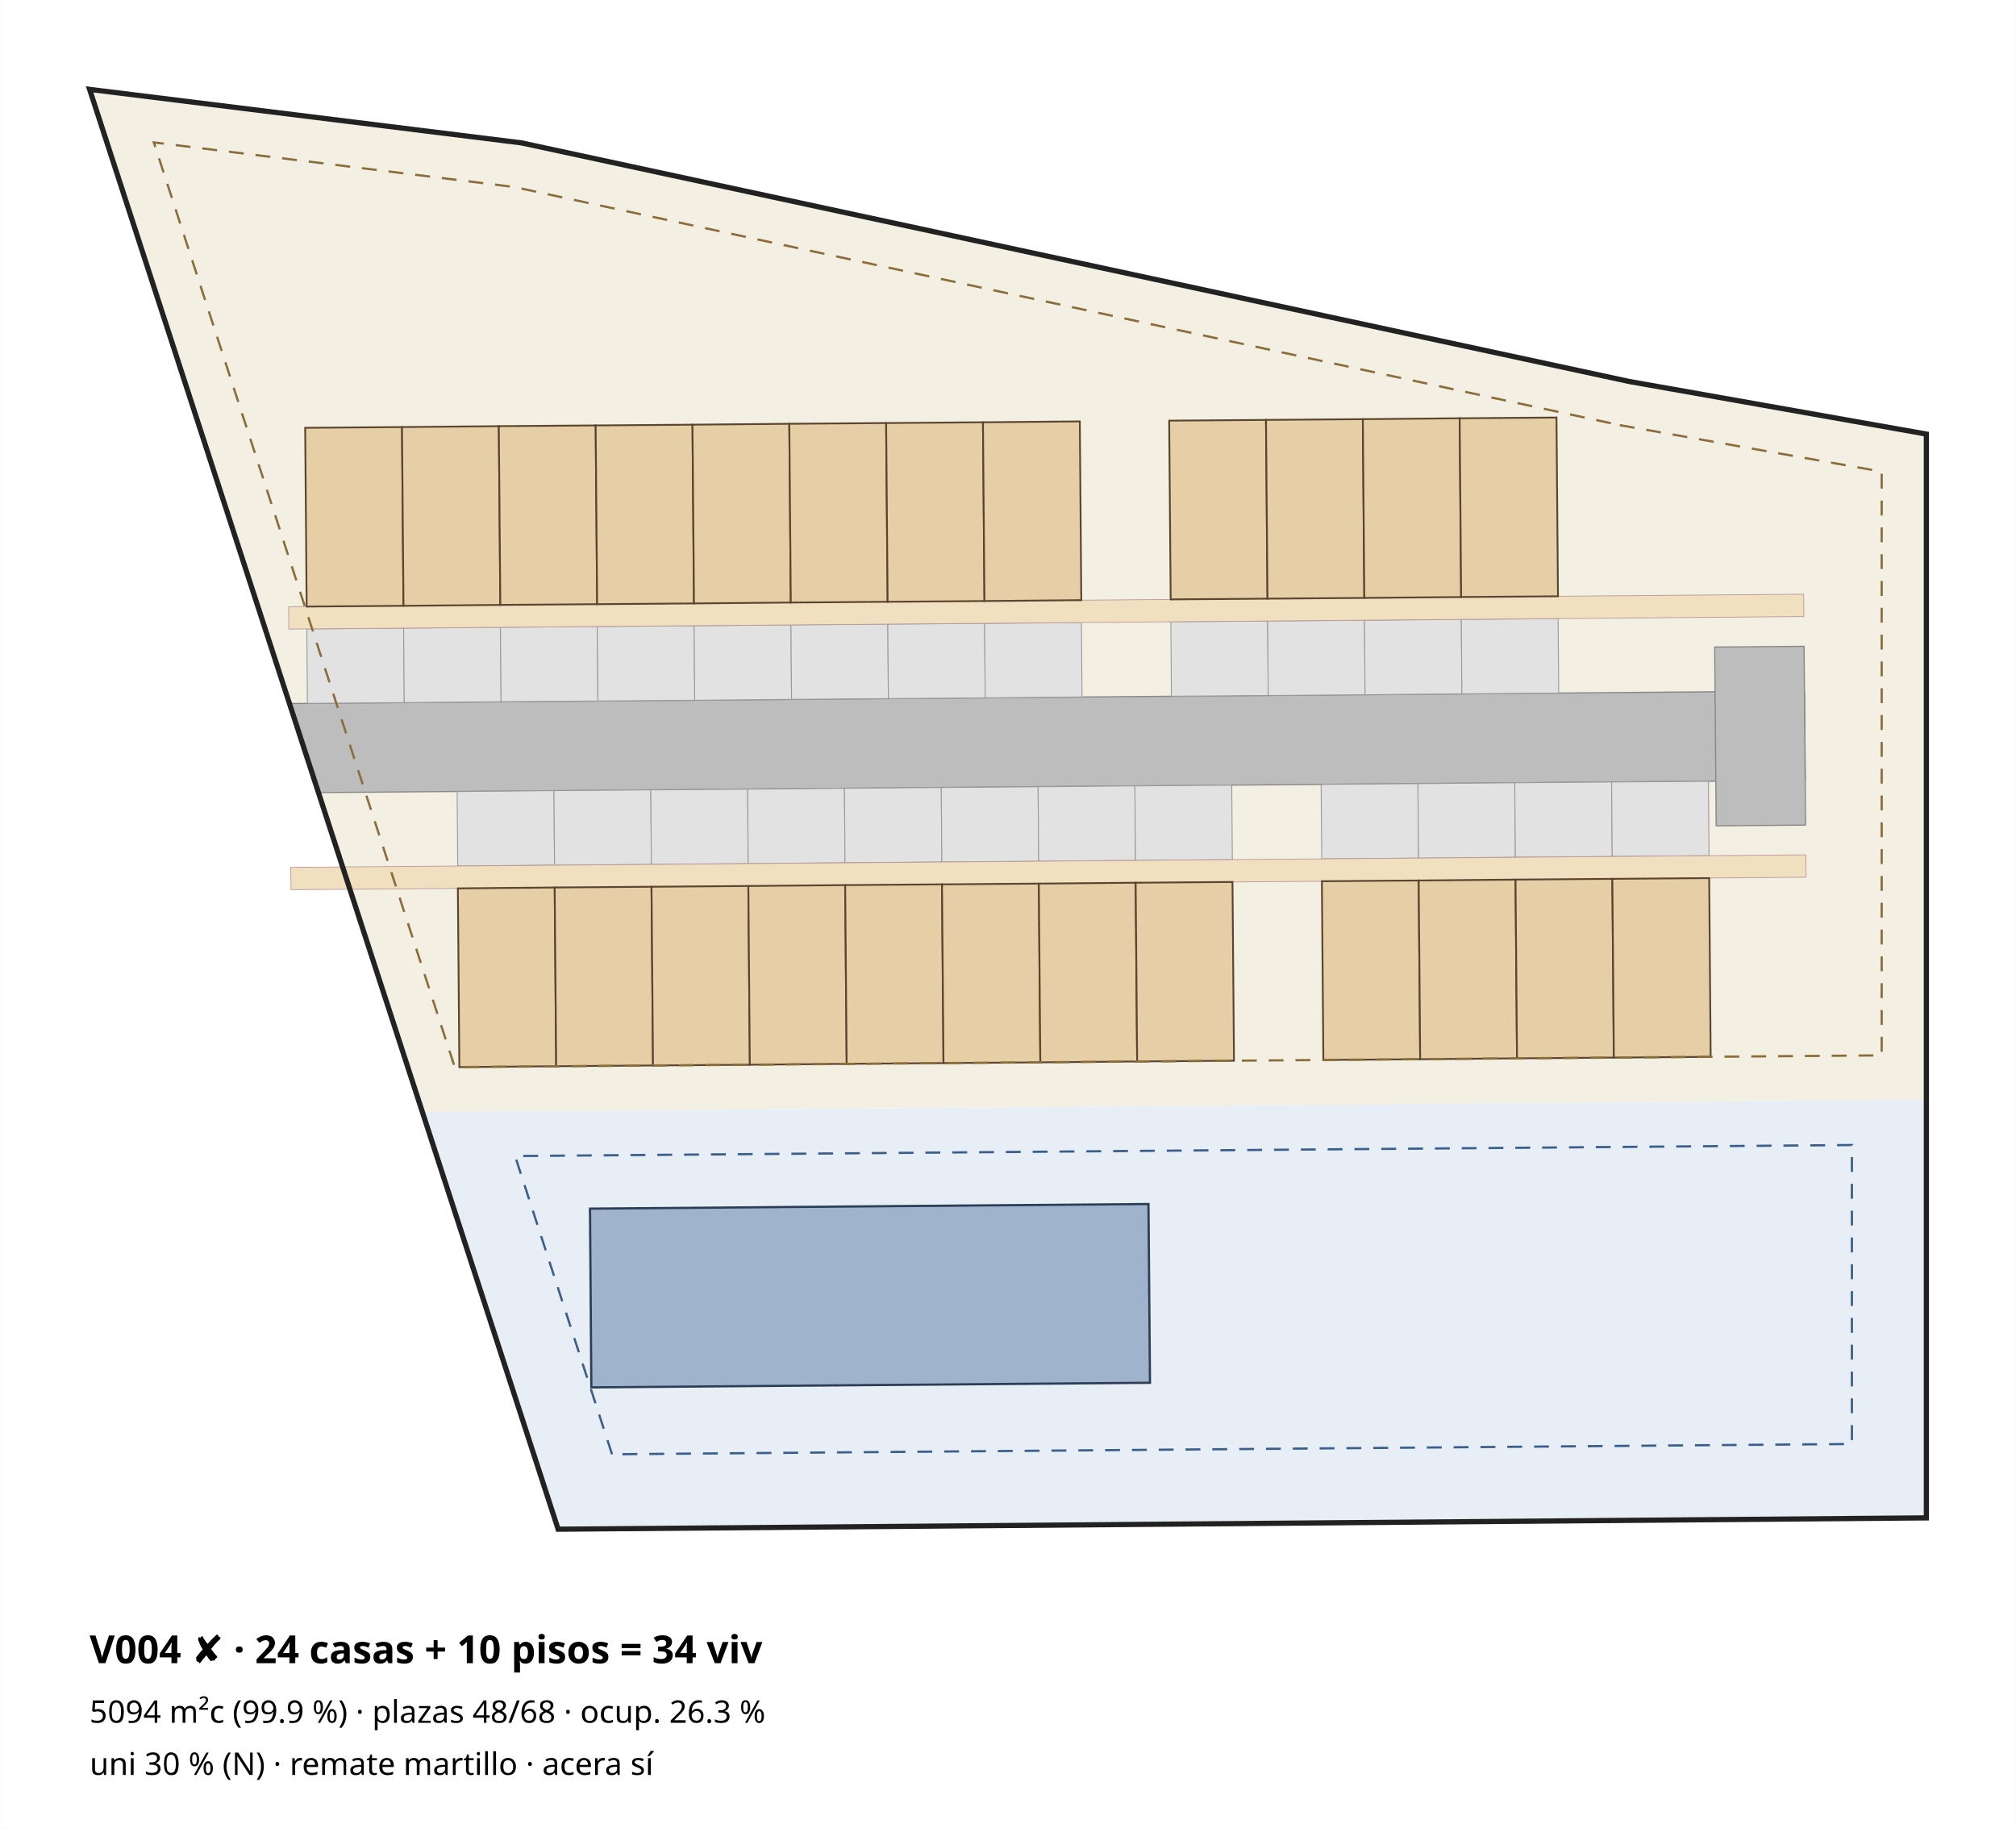
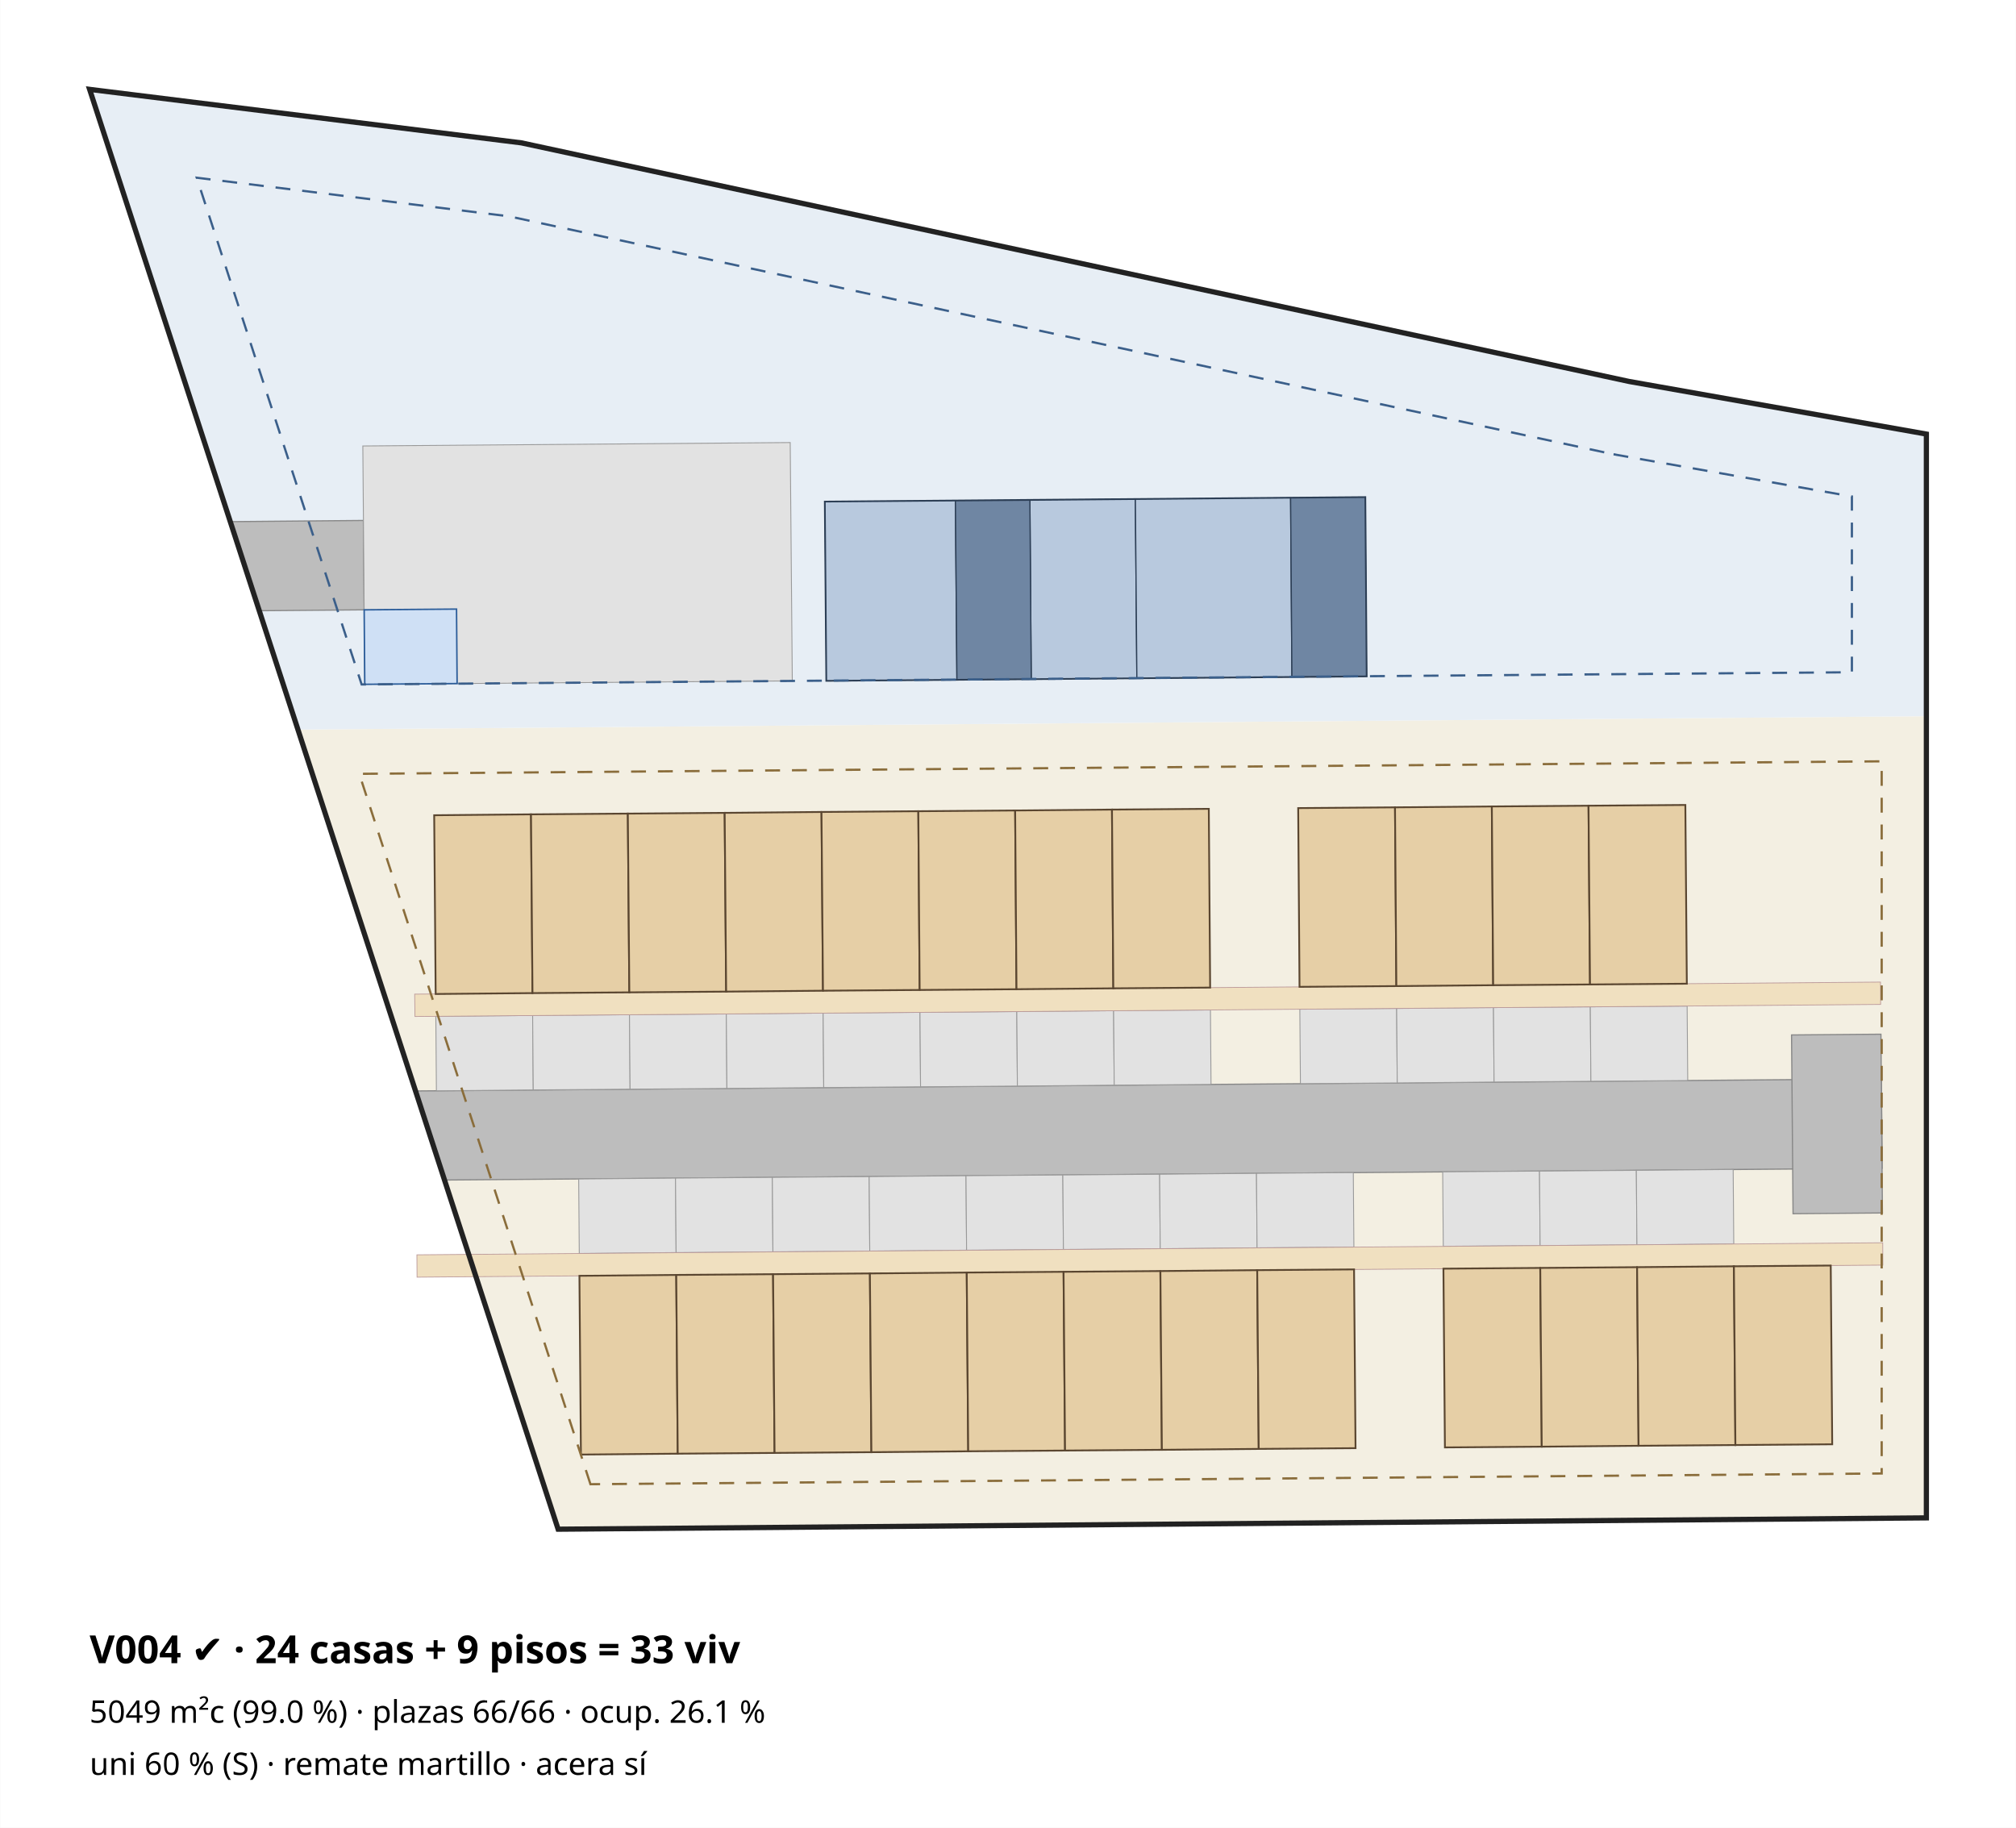
<svg xmlns="http://www.w3.org/2000/svg" viewBox="0 0 135.3 122.7" width="1082" height="981" font-family="sans-serif">
  <rect width="100%" height="100%" fill="#fff" />
  <g>
-     <path d="M129.30,73.83 L28.34,74.66 L6.00,6.00 L34.98,9.59 L109.35,25.61 L129.30,29.14 L129.30,73.83 Z" fill="#f3efe2" stroke="none" stroke-width="0" />
-     <path d="M129.30,101.90 L37.45,102.66 L28.34,74.66 L129.30,73.83 L129.30,101.90 Z" fill="#e7eef5" stroke="none" stroke-width="0" />
-     <path d="M19.41,47.23 L121.12,46.39 L121.17,52.39 L21.36,53.21 L19.41,47.23 Z" fill="#bdbdbd" stroke="#888" stroke-width="0.08" />
-     <path d="M115.19,55.44 L115.09,43.44 L121.09,43.39 L121.19,55.39 L115.19,55.44 Z" fill="#bdbdbd" stroke="#888" stroke-width="0.08" />
-     <path d="M27.12,47.17 L27.08,42.17 L20.58,42.22 L20.62,47.22 L27.12,47.17 Z" fill="#e2e2e2" stroke="#999" stroke-width="0.06" />
-     <path d="M37.21,58.08 L37.17,53.08 L30.67,53.14 L30.71,58.14 L37.21,58.08 Z" fill="#e2e2e2" stroke="#999" stroke-width="0.06" />
-     <path d="M33.62,47.11 L33.58,42.11 L27.08,42.17 L27.12,47.17 L33.62,47.11 Z" fill="#e2e2e2" stroke="#999" stroke-width="0.06" />
-     <path d="M43.71,58.03 L43.67,53.03 L37.17,53.08 L37.21,58.08 L43.71,58.03 Z" fill="#e2e2e2" stroke="#999" stroke-width="0.06" />
-     <path d="M40.12,47.06 L40.08,42.06 L33.58,42.11 L33.62,47.11 L40.12,47.06 Z" fill="#e2e2e2" stroke="#999" stroke-width="0.06" />
-     <path d="M50.21,57.98 L50.17,52.98 L43.67,53.03 L43.71,58.03 L50.21,57.98 Z" fill="#e2e2e2" stroke="#999" stroke-width="0.06" />
-     <path d="M46.62,47.01 L46.58,42.01 L40.08,42.06 L40.12,47.06 L46.62,47.01 Z" fill="#e2e2e2" stroke="#999" stroke-width="0.06" />
-     <path d="M56.71,57.92 L56.67,52.92 L50.17,52.98 L50.21,57.98 L56.71,57.92 Z" fill="#e2e2e2" stroke="#999" stroke-width="0.06" />
-     <path d="M53.12,46.95 L53.08,41.95 L46.58,42.01 L46.62,47.01 L53.12,46.95 Z" fill="#e2e2e2" stroke="#999" stroke-width="0.06" />
-     <path d="M63.21,57.87 L63.17,52.87 L56.67,52.92 L56.71,57.92 L63.21,57.87 Z" fill="#e2e2e2" stroke="#999" stroke-width="0.06" />
-     <path d="M59.62,46.90 L59.58,41.90 L53.08,41.95 L53.12,46.95 L59.62,46.90 Z" fill="#e2e2e2" stroke="#999" stroke-width="0.06" />
-     <path d="M69.71,57.82 L69.67,52.82 L63.17,52.87 L63.21,57.87 L69.71,57.82 Z" fill="#e2e2e2" stroke="#999" stroke-width="0.06" />
-     <path d="M66.12,46.85 L66.08,41.85 L59.58,41.90 L59.62,46.90 L66.12,46.85 Z" fill="#e2e2e2" stroke="#999" stroke-width="0.06" />
-     <path d="M76.21,57.76 L76.17,52.76 L69.67,52.82 L69.71,57.82 L76.21,57.76 Z" fill="#e2e2e2" stroke="#999" stroke-width="0.06" />
-     <path d="M72.62,46.79 L72.58,41.79 L66.08,41.85 L66.12,46.85 L72.62,46.79 Z" fill="#e2e2e2" stroke="#999" stroke-width="0.06" />
-     <path d="M82.71,57.71 L82.67,52.71 L76.17,52.76 L76.21,57.76 L82.71,57.71 Z" fill="#e2e2e2" stroke="#999" stroke-width="0.06" />
-     <path d="M85.12,46.69 L85.08,41.69 L78.58,41.74 L78.62,46.74 L85.12,46.69 Z" fill="#e2e2e2" stroke="#999" stroke-width="0.06" />
-     <path d="M95.21,57.61 L95.17,52.61 L88.67,52.66 L88.71,57.66 L95.21,57.61 Z" fill="#e2e2e2" stroke="#999" stroke-width="0.06" />
-     <path d="M91.62,46.64 L91.58,41.64 L85.08,41.69 L85.12,46.69 L91.62,46.64 Z" fill="#e2e2e2" stroke="#999" stroke-width="0.06" />
-     <path d="M101.71,57.55 L101.67,52.55 L95.17,52.61 L95.21,57.61 L101.71,57.55 Z" fill="#e2e2e2" stroke="#999" stroke-width="0.06" />
-     <path d="M98.12,46.58 L98.08,41.58 L91.58,41.64 L91.62,46.64 L98.12,46.58 Z" fill="#e2e2e2" stroke="#999" stroke-width="0.06" />
-     <path d="M108.21,57.50 L108.17,52.50 L101.67,52.55 L101.71,57.55 L108.21,57.50 Z" fill="#e2e2e2" stroke="#999" stroke-width="0.06" />
-     <path d="M104.62,46.53 L104.58,41.53 L98.08,41.58 L98.12,46.58 L104.62,46.53 Z" fill="#e2e2e2" stroke="#999" stroke-width="0.06" />
-     <path d="M114.71,57.45 L114.67,52.45 L108.17,52.50 L108.21,57.50 L114.71,57.45 Z" fill="#e2e2e2" stroke="#999" stroke-width="0.06" />
-     <path d="M121.22,58.89 L121.21,57.39 L19.50,58.23 L19.52,59.73 L121.22,58.89 Z" fill="#f0e0c0" stroke="#b99" stroke-width="0.05" />
-     <path d="M121.08,41.39 L121.06,39.89 L19.36,40.73 L19.37,42.23 L121.08,41.39 Z" fill="#f0e0c0" stroke="#b99" stroke-width="0.05" />
-     <path d="M27.07,40.67 L26.97,28.67 L20.47,28.72 L20.57,40.72 L27.07,40.67 Z" fill="#e6cfa6" stroke="#5a4630" stroke-width="0.12" />
-     <path d="M37.32,71.58 L37.22,59.58 L30.72,59.64 L30.82,71.64 L37.32,71.58 Z" fill="#e6cfa6" stroke="#5a4630" stroke-width="0.12" />
-     <path d="M33.57,40.61 L33.47,28.61 L26.97,28.67 L27.07,40.67 L33.57,40.61 Z" fill="#e6cfa6" stroke="#5a4630" stroke-width="0.12" />
-     <path d="M43.82,71.53 L43.72,59.53 L37.22,59.58 L37.32,71.58 L43.82,71.53 Z" fill="#e6cfa6" stroke="#5a4630" stroke-width="0.12" />
-     <path d="M40.07,40.56 L39.97,28.56 L33.47,28.61 L33.57,40.61 L40.07,40.56 Z" fill="#e6cfa6" stroke="#5a4630" stroke-width="0.12" />
-     <path d="M50.32,71.48 L50.22,59.48 L43.72,59.53 L43.82,71.53 L50.32,71.48 Z" fill="#e6cfa6" stroke="#5a4630" stroke-width="0.12" />
-     <path d="M46.57,40.51 L46.47,28.51 L39.97,28.56 L40.07,40.56 L46.57,40.51 Z" fill="#e6cfa6" stroke="#5a4630" stroke-width="0.12" />
-     <path d="M56.82,71.42 L56.72,59.42 L50.22,59.48 L50.32,71.48 L56.82,71.42 Z" fill="#e6cfa6" stroke="#5a4630" stroke-width="0.12" />
-     <path d="M53.07,40.45 L52.97,28.45 L46.47,28.51 L46.57,40.51 L53.07,40.45 Z" fill="#e6cfa6" stroke="#5a4630" stroke-width="0.12" />
-     <path d="M63.32,71.37 L63.22,59.37 L56.72,59.42 L56.82,71.42 L63.32,71.37 Z" fill="#e6cfa6" stroke="#5a4630" stroke-width="0.12" />
-     <path d="M59.57,40.40 L59.47,28.40 L52.97,28.45 L53.07,40.45 L59.57,40.40 Z" fill="#e6cfa6" stroke="#5a4630" stroke-width="0.12" />
-     <path d="M69.82,71.32 L69.72,59.32 L63.22,59.37 L63.32,71.37 L69.82,71.32 Z" fill="#e6cfa6" stroke="#5a4630" stroke-width="0.12" />
-     <path d="M66.07,40.35 L65.97,28.35 L59.47,28.40 L59.57,40.40 L66.07,40.35 Z" fill="#e6cfa6" stroke="#5a4630" stroke-width="0.12" />
-     <path d="M76.32,71.26 L76.22,59.26 L69.72,59.32 L69.82,71.32 L76.32,71.26 Z" fill="#e6cfa6" stroke="#5a4630" stroke-width="0.12" />
-     <path d="M72.57,40.29 L72.47,28.29 L65.97,28.35 L66.07,40.35 L72.57,40.29 Z" fill="#e6cfa6" stroke="#5a4630" stroke-width="0.12" />
-     <path d="M82.82,71.21 L82.72,59.21 L76.22,59.26 L76.32,71.26 L82.82,71.21 Z" fill="#e6cfa6" stroke="#5a4630" stroke-width="0.12" />
-     <path d="M85.07,40.19 L84.97,28.19 L78.47,28.24 L78.57,40.24 L85.07,40.19 Z" fill="#e6cfa6" stroke="#5a4630" stroke-width="0.12" />
-     <path d="M95.32,71.11 L95.22,59.11 L88.72,59.16 L88.82,71.16 L95.32,71.11 Z" fill="#e6cfa6" stroke="#5a4630" stroke-width="0.12" />
-     <path d="M91.57,40.14 L91.47,28.14 L84.97,28.19 L85.07,40.19 L91.57,40.14 Z" fill="#e6cfa6" stroke="#5a4630" stroke-width="0.12" />
-     <path d="M101.82,71.05 L101.72,59.05 L95.22,59.11 L95.32,71.11 L101.82,71.05 Z" fill="#e6cfa6" stroke="#5a4630" stroke-width="0.12" />
-     <path d="M98.07,40.08 L97.97,28.08 L91.47,28.14 L91.57,40.14 L98.07,40.08 Z" fill="#e6cfa6" stroke="#5a4630" stroke-width="0.12" />
-     <path d="M108.32,71.00 L108.22,59.00 L101.72,59.05 L101.82,71.05 L108.32,71.00 Z" fill="#e6cfa6" stroke="#5a4630" stroke-width="0.12" />
-     <path d="M104.57,40.03 L104.47,28.03 L97.97,28.08 L98.07,40.08 L104.57,40.03 Z" fill="#e6cfa6" stroke="#5a4630" stroke-width="0.12" />
-     <path d="M114.82,70.95 L114.72,58.95 L108.22,59.00 L108.32,71.00 L114.82,70.95 Z" fill="#e6cfa6" stroke="#5a4630" stroke-width="0.12" />
-     <path d="M77.18,92.83 L77.08,80.83 L39.59,81.14 L39.68,93.14 L77.18,92.83 Z" fill="#9fb4cc" stroke="#2c3e55" stroke-width="0.15" />
-     <path d="M108.72,28.54 L108.77,28.55 L108.83,28.56 L126.30,31.66 L126.30,70.85 L30.51,71.64 L10.31,9.56 L34.48,12.55 L108.72,28.54 Z" fill="none" stroke="#8a6d3b" stroke-width="0.15" stroke-dasharray="1,0.8" />
-     <path d="M41.07,97.63 L34.56,77.61 L124.30,76.87 L124.30,96.94 L41.07,97.63 Z" fill="none" stroke="#3b5f8a" stroke-width="0.15" stroke-dasharray="1,0.8" />
+     <path d="M129.30,101.90 L37.45,102.66 L19.98,48.98 L129.30,48.08 L129.30,101.90 Z" fill="#f3efe2" stroke="none" stroke-width="0" />
+     <path d="M129.30,48.08 L19.98,48.98 L6.00,6.00 L34.98,9.59 L109.35,25.61 L129.30,29.14 L129.30,48.08 Z" fill="#e7eef5" stroke="none" stroke-width="0" />
+     <path d="M27.88,73.24 L126.28,72.43 L126.33,78.43 L29.82,79.22 L27.88,73.24 Z" fill="#bdbdbd" stroke="#888" stroke-width="0.08" />
+     <path d="M120.35,81.48 L120.25,69.48 L126.25,69.43 L126.35,81.43 L120.35,81.48 Z" fill="#bdbdbd" stroke="#888" stroke-width="0.08" />
+     <path d="M15.44,35.02 L24.38,34.94 L24.43,40.94 L17.39,41.00 L15.44,35.02 Z" fill="#bdbdbd" stroke="#888" stroke-width="0.08" />
+     <path d="M53.17,45.71 L53.03,29.71 L24.34,29.94 L24.47,45.94 L53.17,45.71 Z" fill="#e2e2e2" stroke="#999" stroke-width="0.06" />
+     <path d="M30.67,45.89 L30.63,40.89 L24.43,40.94 L24.47,45.94 L30.67,45.89 Z" fill="#cfe0f5" stroke="#2c5d9a" stroke-width="0.1" />
+     <path d="M45.37,84.09 L45.33,79.09 L38.83,79.15 L38.87,84.15 L45.37,84.09 Z" fill="#e2e2e2" stroke="#999" stroke-width="0.06" />
+     <path d="M35.78,73.17 L35.74,68.17 L29.24,68.23 L29.28,73.23 L35.78,73.17 Z" fill="#e2e2e2" stroke="#999" stroke-width="0.06" />
+     <path d="M51.87,84.04 L51.83,79.04 L45.33,79.09 L45.37,84.09 L51.87,84.04 Z" fill="#e2e2e2" stroke="#999" stroke-width="0.06" />
+     <path d="M42.28,73.12 L42.24,68.12 L35.74,68.17 L35.78,73.17 L42.28,73.12 Z" fill="#e2e2e2" stroke="#999" stroke-width="0.06" />
+     <path d="M58.37,83.99 L58.33,78.99 L51.83,79.04 L51.87,84.04 L58.37,83.99 Z" fill="#e2e2e2" stroke="#999" stroke-width="0.06" />
+     <path d="M48.78,73.07 L48.74,68.07 L42.24,68.12 L42.28,73.12 L48.78,73.07 Z" fill="#e2e2e2" stroke="#999" stroke-width="0.06" />
+     <path d="M64.87,83.93 L64.83,78.93 L58.33,78.99 L58.37,83.99 L64.87,83.93 Z" fill="#e2e2e2" stroke="#999" stroke-width="0.06" />
+     <path d="M55.28,73.01 L55.24,68.01 L48.74,68.07 L48.78,73.07 L55.28,73.01 Z" fill="#e2e2e2" stroke="#999" stroke-width="0.06" />
+     <path d="M71.37,83.88 L71.33,78.88 L64.83,78.93 L64.87,83.93 L71.37,83.88 Z" fill="#e2e2e2" stroke="#999" stroke-width="0.06" />
+     <path d="M61.78,72.96 L61.74,67.96 L55.24,68.01 L55.28,73.01 L61.78,72.96 Z" fill="#e2e2e2" stroke="#999" stroke-width="0.06" />
+     <path d="M68.28,72.91 L68.24,67.91 L61.74,67.96 L61.78,72.96 L68.28,72.91 Z" fill="#e2e2e2" stroke="#999" stroke-width="0.06" />
+     <path d="M77.87,83.83 L77.83,78.83 L71.33,78.88 L71.37,83.88 L77.87,83.83 Z" fill="#e2e2e2" stroke="#999" stroke-width="0.06" />
+     <path d="M74.78,72.85 L74.74,67.85 L68.24,67.91 L68.28,72.91 L74.78,72.85 Z" fill="#e2e2e2" stroke="#999" stroke-width="0.06" />
+     <path d="M84.37,83.77 L84.33,78.77 L77.83,78.83 L77.87,83.83 L84.37,83.77 Z" fill="#e2e2e2" stroke="#999" stroke-width="0.06" />
+     <path d="M81.28,72.80 L81.24,67.80 L74.74,67.85 L74.78,72.85 L81.28,72.80 Z" fill="#e2e2e2" stroke="#999" stroke-width="0.06" />
+     <path d="M90.87,83.72 L90.83,78.72 L84.33,78.77 L84.37,83.77 L90.87,83.72 Z" fill="#e2e2e2" stroke="#999" stroke-width="0.06" />
+     <path d="M93.78,72.70 L93.74,67.70 L87.24,67.75 L87.28,72.75 L93.78,72.70 Z" fill="#e2e2e2" stroke="#999" stroke-width="0.06" />
+     <path d="M103.37,83.62 L103.33,78.62 L96.83,78.67 L96.87,83.67 L103.37,83.62 Z" fill="#e2e2e2" stroke="#999" stroke-width="0.06" />
+     <path d="M100.28,72.64 L100.24,67.64 L93.74,67.70 L93.78,72.70 L100.28,72.64 Z" fill="#e2e2e2" stroke="#999" stroke-width="0.06" />
+     <path d="M109.87,83.57 L109.83,78.57 L103.33,78.62 L103.37,83.62 L109.87,83.57 Z" fill="#e2e2e2" stroke="#999" stroke-width="0.06" />
+     <path d="M106.78,72.59 L106.74,67.59 L100.24,67.64 L100.28,72.64 L106.78,72.59 Z" fill="#e2e2e2" stroke="#999" stroke-width="0.06" />
+     <path d="M116.37,83.51 L116.33,78.51 L109.83,78.57 L109.87,83.57 L116.37,83.51 Z" fill="#e2e2e2" stroke="#999" stroke-width="0.06" />
+     <path d="M113.28,72.54 L113.24,67.54 L106.74,67.59 L106.78,72.59 L113.28,72.54 Z" fill="#e2e2e2" stroke="#999" stroke-width="0.06" />
+     <path d="M126.38,84.93 L126.37,83.43 L27.97,84.24 L27.98,85.74 L126.38,84.93 Z" fill="#f0e0c0" stroke="#b99" stroke-width="0.05" />
+     <path d="M126.23,67.43 L126.22,65.93 L27.82,66.74 L27.84,68.24 L126.23,67.43 Z" fill="#f0e0c0" stroke="#b99" stroke-width="0.05" />
+     <path d="M45.48,97.59 L45.38,85.59 L38.88,85.65 L38.98,97.65 L45.48,97.59 Z" fill="#e6cfa6" stroke="#5a4630" stroke-width="0.12" />
+     <path d="M35.73,66.67 L35.63,54.67 L29.13,54.73 L29.23,66.73 L35.73,66.67 Z" fill="#e6cfa6" stroke="#5a4630" stroke-width="0.12" />
+     <path d="M51.98,97.54 L51.88,85.54 L45.38,85.59 L45.48,97.59 L51.98,97.54 Z" fill="#e6cfa6" stroke="#5a4630" stroke-width="0.12" />
+     <path d="M42.23,66.62 L42.13,54.62 L35.63,54.67 L35.73,66.67 L42.23,66.62 Z" fill="#e6cfa6" stroke="#5a4630" stroke-width="0.12" />
+     <path d="M58.48,97.49 L58.38,85.49 L51.88,85.54 L51.98,97.54 L58.48,97.49 Z" fill="#e6cfa6" stroke="#5a4630" stroke-width="0.12" />
+     <path d="M48.73,66.57 L48.63,54.57 L42.13,54.62 L42.23,66.62 L48.73,66.57 Z" fill="#e6cfa6" stroke="#5a4630" stroke-width="0.12" />
+     <path d="M64.98,97.43 L64.88,85.43 L58.38,85.49 L58.48,97.49 L64.98,97.43 Z" fill="#e6cfa6" stroke="#5a4630" stroke-width="0.12" />
+     <path d="M55.23,66.51 L55.13,54.51 L48.63,54.57 L48.73,66.57 L55.23,66.51 Z" fill="#e6cfa6" stroke="#5a4630" stroke-width="0.12" />
+     <path d="M71.48,97.38 L71.38,85.38 L64.88,85.43 L64.98,97.43 L71.48,97.38 Z" fill="#e6cfa6" stroke="#5a4630" stroke-width="0.12" />
+     <path d="M61.72,66.46 L61.63,54.46 L55.13,54.51 L55.23,66.51 L61.72,66.46 Z" fill="#e6cfa6" stroke="#5a4630" stroke-width="0.12" />
+     <path d="M68.22,66.41 L68.13,54.41 L61.63,54.46 L61.72,66.46 L68.22,66.41 Z" fill="#e6cfa6" stroke="#5a4630" stroke-width="0.12" />
+     <path d="M77.98,97.33 L77.88,85.33 L71.38,85.38 L71.48,97.38 L77.98,97.33 Z" fill="#e6cfa6" stroke="#5a4630" stroke-width="0.12" />
+     <path d="M74.72,66.35 L74.63,54.35 L68.13,54.41 L68.22,66.41 L74.72,66.35 Z" fill="#e6cfa6" stroke="#5a4630" stroke-width="0.12" />
+     <path d="M84.48,97.27 L84.38,85.27 L77.88,85.33 L77.98,97.33 L84.48,97.27 Z" fill="#e6cfa6" stroke="#5a4630" stroke-width="0.12" />
+     <path d="M81.22,66.30 L81.13,54.30 L74.63,54.35 L74.72,66.35 L81.22,66.30 Z" fill="#e6cfa6" stroke="#5a4630" stroke-width="0.12" />
+     <path d="M90.98,97.22 L90.88,85.22 L84.38,85.27 L84.48,97.27 L90.98,97.22 Z" fill="#e6cfa6" stroke="#5a4630" stroke-width="0.12" />
+     <path d="M93.72,66.20 L93.63,54.20 L87.13,54.25 L87.22,66.25 L93.72,66.20 Z" fill="#e6cfa6" stroke="#5a4630" stroke-width="0.12" />
+     <path d="M103.48,97.12 L103.38,85.12 L96.88,85.17 L96.98,97.17 L103.48,97.12 Z" fill="#e6cfa6" stroke="#5a4630" stroke-width="0.12" />
+     <path d="M100.22,66.14 L100.13,54.14 L93.63,54.20 L93.72,66.20 L100.22,66.14 Z" fill="#e6cfa6" stroke="#5a4630" stroke-width="0.12" />
+     <path d="M109.98,97.06 L109.88,85.07 L103.38,85.12 L103.48,97.12 L109.98,97.06 Z" fill="#e6cfa6" stroke="#5a4630" stroke-width="0.12" />
+     <path d="M106.72,66.09 L106.62,54.09 L100.13,54.14 L100.22,66.14 L106.72,66.09 Z" fill="#e6cfa6" stroke="#5a4630" stroke-width="0.12" />
+     <path d="M116.48,97.01 L116.38,85.01 L109.88,85.07 L109.98,97.06 L116.48,97.01 Z" fill="#e6cfa6" stroke="#5a4630" stroke-width="0.12" />
+     <path d="M113.22,66.04 L113.12,54.04 L106.62,54.09 L106.72,66.09 L113.22,66.04 Z" fill="#e6cfa6" stroke="#5a4630" stroke-width="0.12" />
+     <path d="M122.98,96.96 L122.88,84.96 L116.38,85.01 L116.48,97.01 L122.98,96.96 Z" fill="#e6cfa6" stroke="#5a4630" stroke-width="0.12" />
+     <path d="M91.71,45.39 L91.62,33.39 L55.37,33.69 L55.47,45.69 L91.71,45.39 Z" fill="#9fb4cc" stroke="#2c3e55" stroke-width="0.15" />
+     <path d="M64.22,45.62 L64.12,33.62 L55.37,33.69 L55.47,45.69 L64.22,45.62 Z" fill="#b8c9de" stroke="#2c3e55" stroke-width="0.08" />
+     <path d="M76.30,45.52 L76.20,33.52 L69.12,33.58 L69.21,45.58 L76.30,45.52 Z" fill="#b8c9de" stroke="#2c3e55" stroke-width="0.08" />
+     <path d="M86.71,45.43 L86.62,33.43 L76.20,33.52 L76.30,45.52 L86.71,45.43 Z" fill="#b8c9de" stroke="#2c3e55" stroke-width="0.08" />
+     <path d="M69.21,45.58 L69.12,33.58 L64.12,33.62 L64.22,45.62 L69.21,45.58 Z" fill="#6f86a3" stroke="#2c3e55" stroke-width="0.08" />
+     <path d="M91.71,45.39 L91.62,33.39 L86.62,33.43 L86.71,45.43 L91.71,45.39 Z" fill="#6f86a3" stroke="#2c3e55" stroke-width="0.08" />
+     <path d="M39.62,99.64 L24.10,51.95 L126.30,51.11 L126.30,98.92 L39.62,99.64 Z" fill="none" stroke="#8a6d3b" stroke-width="0.15" stroke-dasharray="1,0.8" />
+     <path d="M108.30,30.50 L108.39,30.51 L108.48,30.53 L124.30,33.33 L124.30,45.13 L24.26,45.95 L13.19,11.93 L34.14,14.52 L108.30,30.50 Z" fill="none" stroke="#3b5f8a" stroke-width="0.15" stroke-dasharray="1,0.8" />
    <path d="M129.30,29.14 L129.30,101.90 L37.45,102.66 L6.00,6.00 L34.98,9.59 L109.35,25.61 L129.30,29.14 Z" fill="none" stroke="#222" stroke-width="0.35" />
  </g>
-   <text x="6" y="111.66" font-size="2.6" font-weight="bold">V004 ✘ · 24 casas + 10 pisos = 34 viv</text>
-   <text x="6" y="115.66" font-size="2.1">5094 m²c (99.9 %) · plazas 48/68 · ocup. 26.3 %</text>
-   <text x="6" y="119.16" font-size="2.1">uni 30 % (N) · remate martillo · acera sí</text>
+   <text x="6" y="111.66" font-size="2.6" font-weight="bold">V004 ✔ · 24 casas + 9 pisos = 33 viv</text>
+   <text x="6" y="115.66" font-size="2.1">5049 m²c (99.0 %) · plazas 66/66 · ocup. 26.1 %</text>
+   <text x="6" y="119.16" font-size="2.1">uni 60 % (S) · remate martillo · acera sí</text>
</svg>
